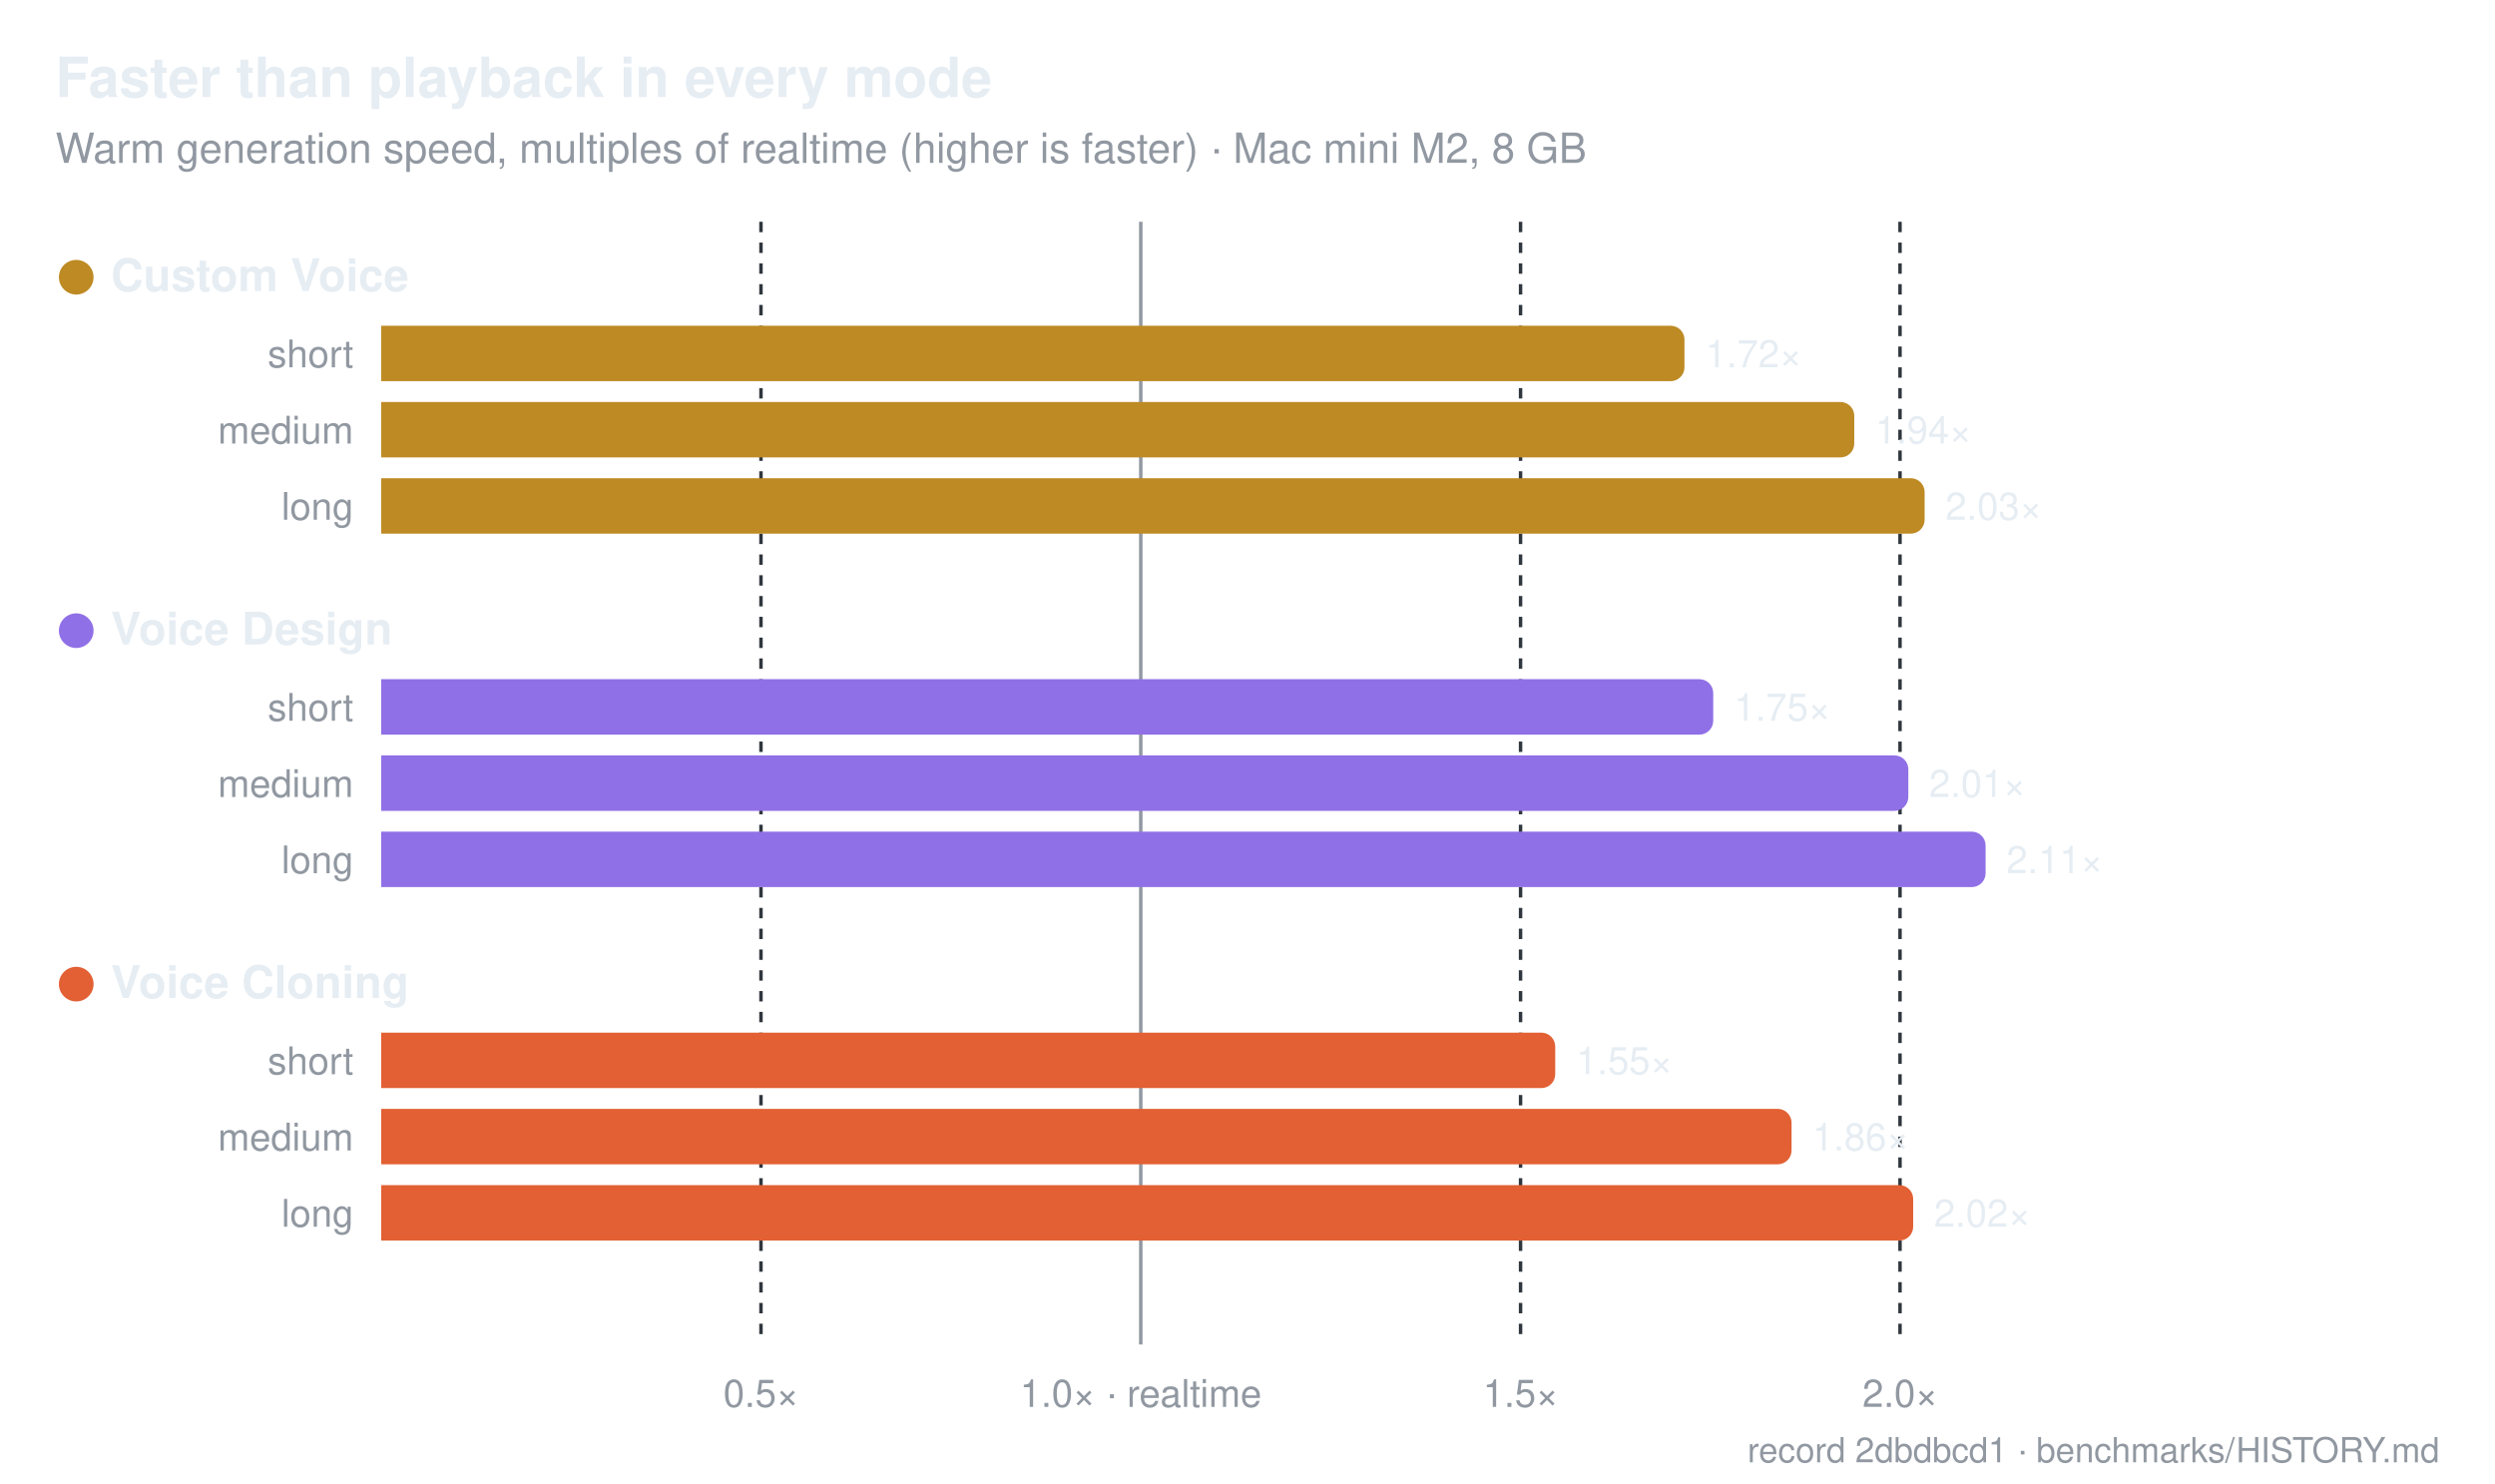
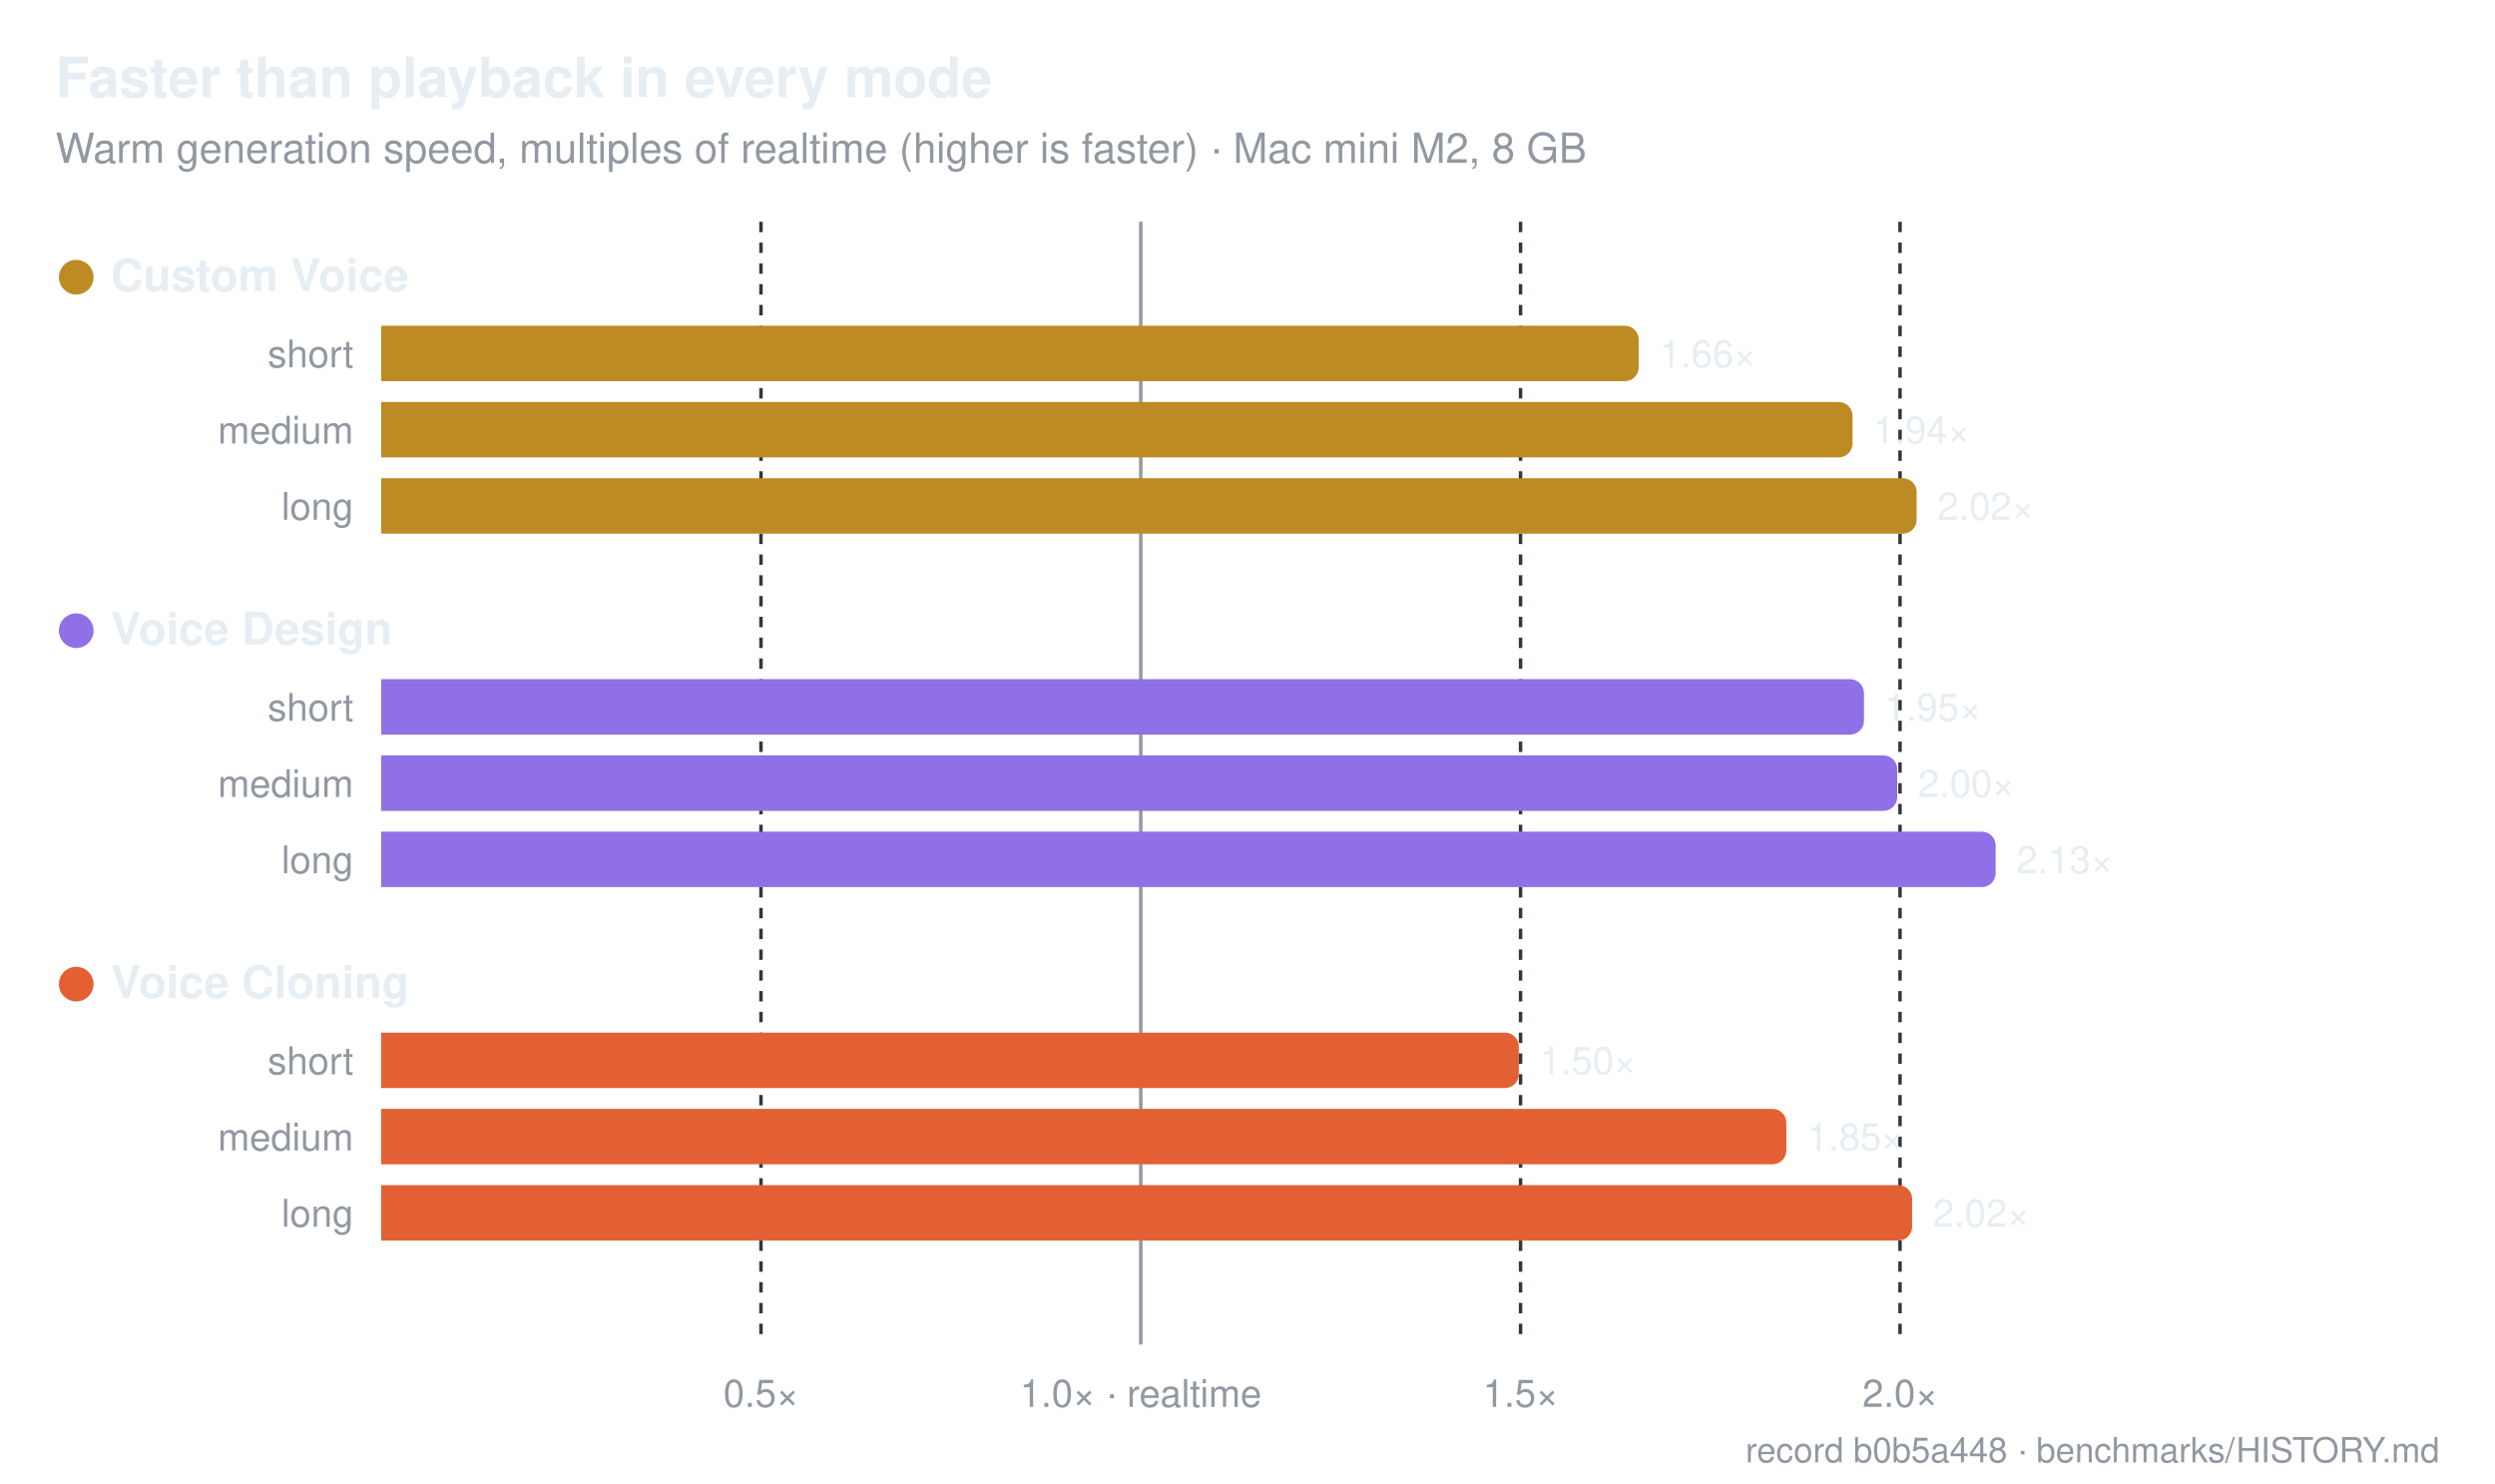
<svg xmlns="http://www.w3.org/2000/svg" width="720" height="428" viewBox="0 0 720 428" role="img">
  <g font-family="-apple-system,BlinkMacSystemFont,'Segoe UI',Helvetica,Arial,sans-serif">
    <text x="16.0" y="28.0" fill="#e6edf3" font-size="16" font-weight="600" text-anchor="start">Faster than playback in every mode</text>
    <text x="16.0" y="47.0" fill="#9198a1" font-size="12" font-weight="normal" text-anchor="start">Warm generation speed, multiples of realtime (higher is faster) · Mac mini M2, 8 GB</text>
    <line x1="219.6" y1="64.0" x2="219.6" y2="388" stroke="#30363d" stroke-width="1" stroke-dasharray="3 3" />
    <text x="219.6" y="406.0" fill="#9198a1" font-size="11" font-weight="normal" text-anchor="middle">0.5×</text>
    <line x1="329.2" y1="64.0" x2="329.2" y2="388" stroke="#9198a1" stroke-width="1" />
    <text x="329.2" y="406.0" fill="#9198a1" font-size="11" font-weight="normal" text-anchor="middle">1.0× · realtime</text>
    <line x1="438.8" y1="64.0" x2="438.8" y2="388" stroke="#30363d" stroke-width="1" stroke-dasharray="3 3" />
    <text x="438.8" y="406.0" fill="#9198a1" font-size="11" font-weight="normal" text-anchor="middle">1.5×</text>
    <line x1="548.3" y1="64.0" x2="548.3" y2="388" stroke="#30363d" stroke-width="1" stroke-dasharray="3 3" />
    <text x="548.3" y="406.0" fill="#9198a1" font-size="11" font-weight="normal" text-anchor="middle">2.0×</text>
    <circle cx="22" cy="80.0" r="5" fill="#BE8A24" />
    <text x="32.0" y="84.0" fill="#e6edf3" font-size="13" font-weight="600" text-anchor="start">Custom Voice</text>
    <text x="102.0" y="106.0" fill="#9198a1" font-size="11" font-weight="normal" text-anchor="end">short</text>
-     <path d="M110.0 94.0 h372.1 a4 4 0 0 1 4 4 v8.0 a4 4 0 0 1 -4 4 h-372.1 z" fill="#BE8A24" />
-     <text x="492.1" y="106.0" fill="#e6edf3" font-size="11" font-weight="normal" text-anchor="start">1.72×</text>
+     <path d="M110.0 94.0 h358.9 a4 4 0 0 1 4 4 v8.0 a4 4 0 0 1 -4 4 h-358.9 z" fill="#BE8A24" />
+     <text x="478.9" y="106.0" fill="#e6edf3" font-size="11" font-weight="normal" text-anchor="start">1.66×</text>
    <text x="102.0" y="128.0" fill="#9198a1" font-size="11" font-weight="normal" text-anchor="end">medium</text>
-     <path d="M110.0 116.0 h421.1 a4 4 0 0 1 4 4 v8.0 a4 4 0 0 1 -4 4 h-421.1 z" fill="#BE8A24" />
-     <text x="541.1" y="128.0" fill="#e6edf3" font-size="11" font-weight="normal" text-anchor="start">1.94×</text>
+     <path d="M110.0 116.0 h420.6 a4 4 0 0 1 4 4 v8.0 a4 4 0 0 1 -4 4 h-420.6 z" fill="#BE8A24" />
+     <text x="540.6" y="128.0" fill="#e6edf3" font-size="11" font-weight="normal" text-anchor="start">1.94×</text>
    <text x="102.0" y="150.0" fill="#9198a1" font-size="11" font-weight="normal" text-anchor="end">long</text>
-     <path d="M110.0 138.0 h441.4 a4 4 0 0 1 4 4 v8.0 a4 4 0 0 1 -4 4 h-441.4 z" fill="#BE8A24" />
-     <text x="561.4" y="150.0" fill="#e6edf3" font-size="11" font-weight="normal" text-anchor="start">2.03×</text>
+     <path d="M110.0 138.0 h439.1 a4 4 0 0 1 4 4 v8.0 a4 4 0 0 1 -4 4 h-439.1 z" fill="#BE8A24" />
+     <text x="559.1" y="150.0" fill="#e6edf3" font-size="11" font-weight="normal" text-anchor="start">2.02×</text>
    <circle cx="22" cy="182.0" r="5" fill="#9070E6" />
    <text x="32.0" y="186.0" fill="#e6edf3" font-size="13" font-weight="600" text-anchor="start">Voice Design</text>
    <text x="102.0" y="208.0" fill="#9198a1" font-size="11" font-weight="normal" text-anchor="end">short</text>
-     <path d="M110.0 196.0 h380.4 a4 4 0 0 1 4 4 v8.0 a4 4 0 0 1 -4 4 h-380.4 z" fill="#9070E6" />
-     <text x="500.4" y="208.0" fill="#e6edf3" font-size="11" font-weight="normal" text-anchor="start">1.75×</text>
+     <path d="M110.0 196.0 h423.9 a4 4 0 0 1 4 4 v8.0 a4 4 0 0 1 -4 4 h-423.9 z" fill="#9070E6" />
+     <text x="543.9" y="208.0" fill="#e6edf3" font-size="11" font-weight="normal" text-anchor="start">1.95×</text>
    <text x="102.0" y="230.0" fill="#9198a1" font-size="11" font-weight="normal" text-anchor="end">medium</text>
-     <path d="M110.0 218.0 h436.7 a4 4 0 0 1 4 4 v8.0 a4 4 0 0 1 -4 4 h-436.7 z" fill="#9070E6" />
-     <text x="556.7" y="230.0" fill="#e6edf3" font-size="11" font-weight="normal" text-anchor="start">2.01×</text>
+     <path d="M110.0 218.0 h433.5 a4 4 0 0 1 4 4 v8.0 a4 4 0 0 1 -4 4 h-433.5 z" fill="#9070E6" />
+     <text x="553.5" y="230.0" fill="#e6edf3" font-size="11" font-weight="normal" text-anchor="start">2.00×</text>
    <text x="102.0" y="252.0" fill="#9198a1" font-size="11" font-weight="normal" text-anchor="end">long</text>
-     <path d="M110.0 240.0 h459.0 a4 4 0 0 1 4 4 v8.0 a4 4 0 0 1 -4 4 h-459.0 z" fill="#9070E6" />
-     <text x="579.0" y="252.0" fill="#e6edf3" font-size="11" font-weight="normal" text-anchor="start">2.11×</text>
+     <path d="M110.0 240.0 h461.9 a4 4 0 0 1 4 4 v8.0 a4 4 0 0 1 -4 4 h-461.9 z" fill="#9070E6" />
+     <text x="581.9" y="252.0" fill="#e6edf3" font-size="11" font-weight="normal" text-anchor="start">2.13×</text>
    <circle cx="22" cy="284.0" r="5" fill="#E26034" />
    <text x="32.0" y="288.0" fill="#e6edf3" font-size="13" font-weight="600" text-anchor="start">Voice Cloning</text>
    <text x="102.0" y="310.0" fill="#9198a1" font-size="11" font-weight="normal" text-anchor="end">short</text>
-     <path d="M110.0 298.0 h334.8 a4 4 0 0 1 4 4 v8.0 a4 4 0 0 1 -4 4 h-334.8 z" fill="#E26034" />
-     <text x="454.8" y="310.0" fill="#e6edf3" font-size="11" font-weight="normal" text-anchor="start">1.55×</text>
+     <path d="M110.0 298.0 h324.3 a4 4 0 0 1 4 4 v8.0 a4 4 0 0 1 -4 4 h-324.3 z" fill="#E26034" />
+     <text x="444.3" y="310.0" fill="#e6edf3" font-size="11" font-weight="normal" text-anchor="start">1.50×</text>
    <text x="102.0" y="332.0" fill="#9198a1" font-size="11" font-weight="normal" text-anchor="end">medium</text>
-     <path d="M110.0 320.0 h403.0 a4 4 0 0 1 4 4 v8.0 a4 4 0 0 1 -4 4 h-403.0 z" fill="#E26034" />
-     <text x="523.0" y="332.0" fill="#e6edf3" font-size="11" font-weight="normal" text-anchor="start">1.86×</text>
+     <path d="M110.0 320.0 h401.5 a4 4 0 0 1 4 4 v8.0 a4 4 0 0 1 -4 4 h-401.5 z" fill="#E26034" />
+     <text x="521.5" y="332.0" fill="#e6edf3" font-size="11" font-weight="normal" text-anchor="start">1.85×</text>
    <text x="102.0" y="354.0" fill="#9198a1" font-size="11" font-weight="normal" text-anchor="end">long</text>
-     <path d="M110.0 342.0 h438.1 a4 4 0 0 1 4 4 v8.0 a4 4 0 0 1 -4 4 h-438.1 z" fill="#E26034" />
-     <text x="558.1" y="354.0" fill="#e6edf3" font-size="11" font-weight="normal" text-anchor="start">2.02×</text>
-     <text x="704.0" y="422.0" fill="#9198a1" font-size="10" font-weight="normal" text-anchor="end">record 2dbdbcd1 · benchmarks/HISTORY.md</text>
+     <path d="M110.0 342.0 h437.8 a4 4 0 0 1 4 4 v8.0 a4 4 0 0 1 -4 4 h-437.8 z" fill="#E26034" />
+     <text x="557.8" y="354.0" fill="#e6edf3" font-size="11" font-weight="normal" text-anchor="start">2.02×</text>
+     <text x="704.0" y="422.0" fill="#9198a1" font-size="10" font-weight="normal" text-anchor="end">record b0b5a448 · benchmarks/HISTORY.md</text>
  </g>
</svg>
